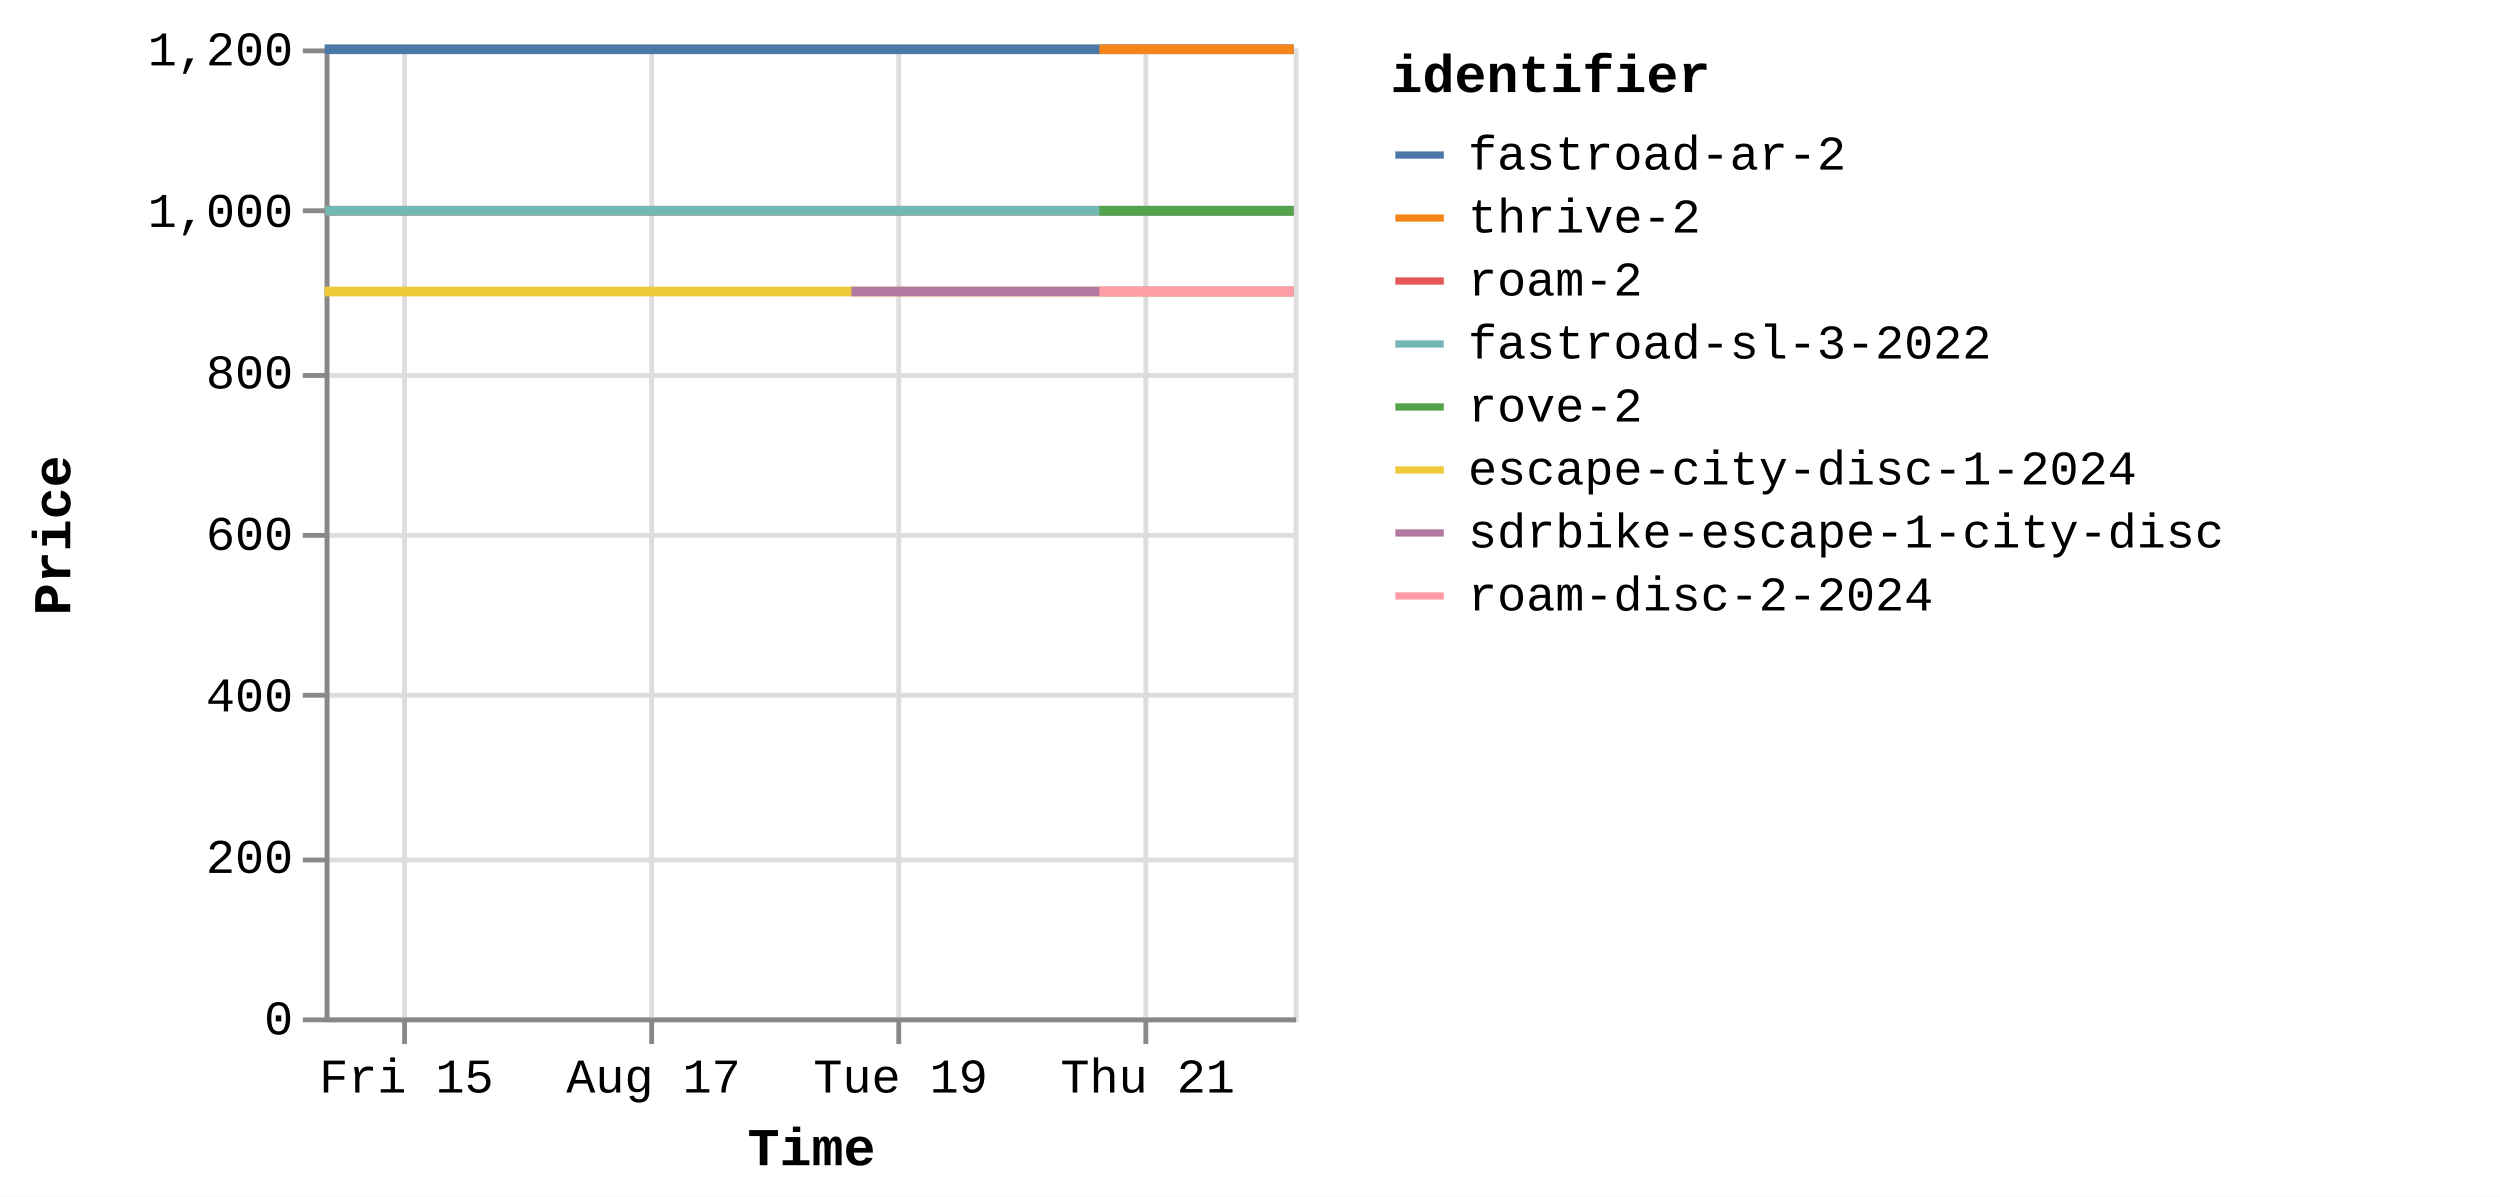
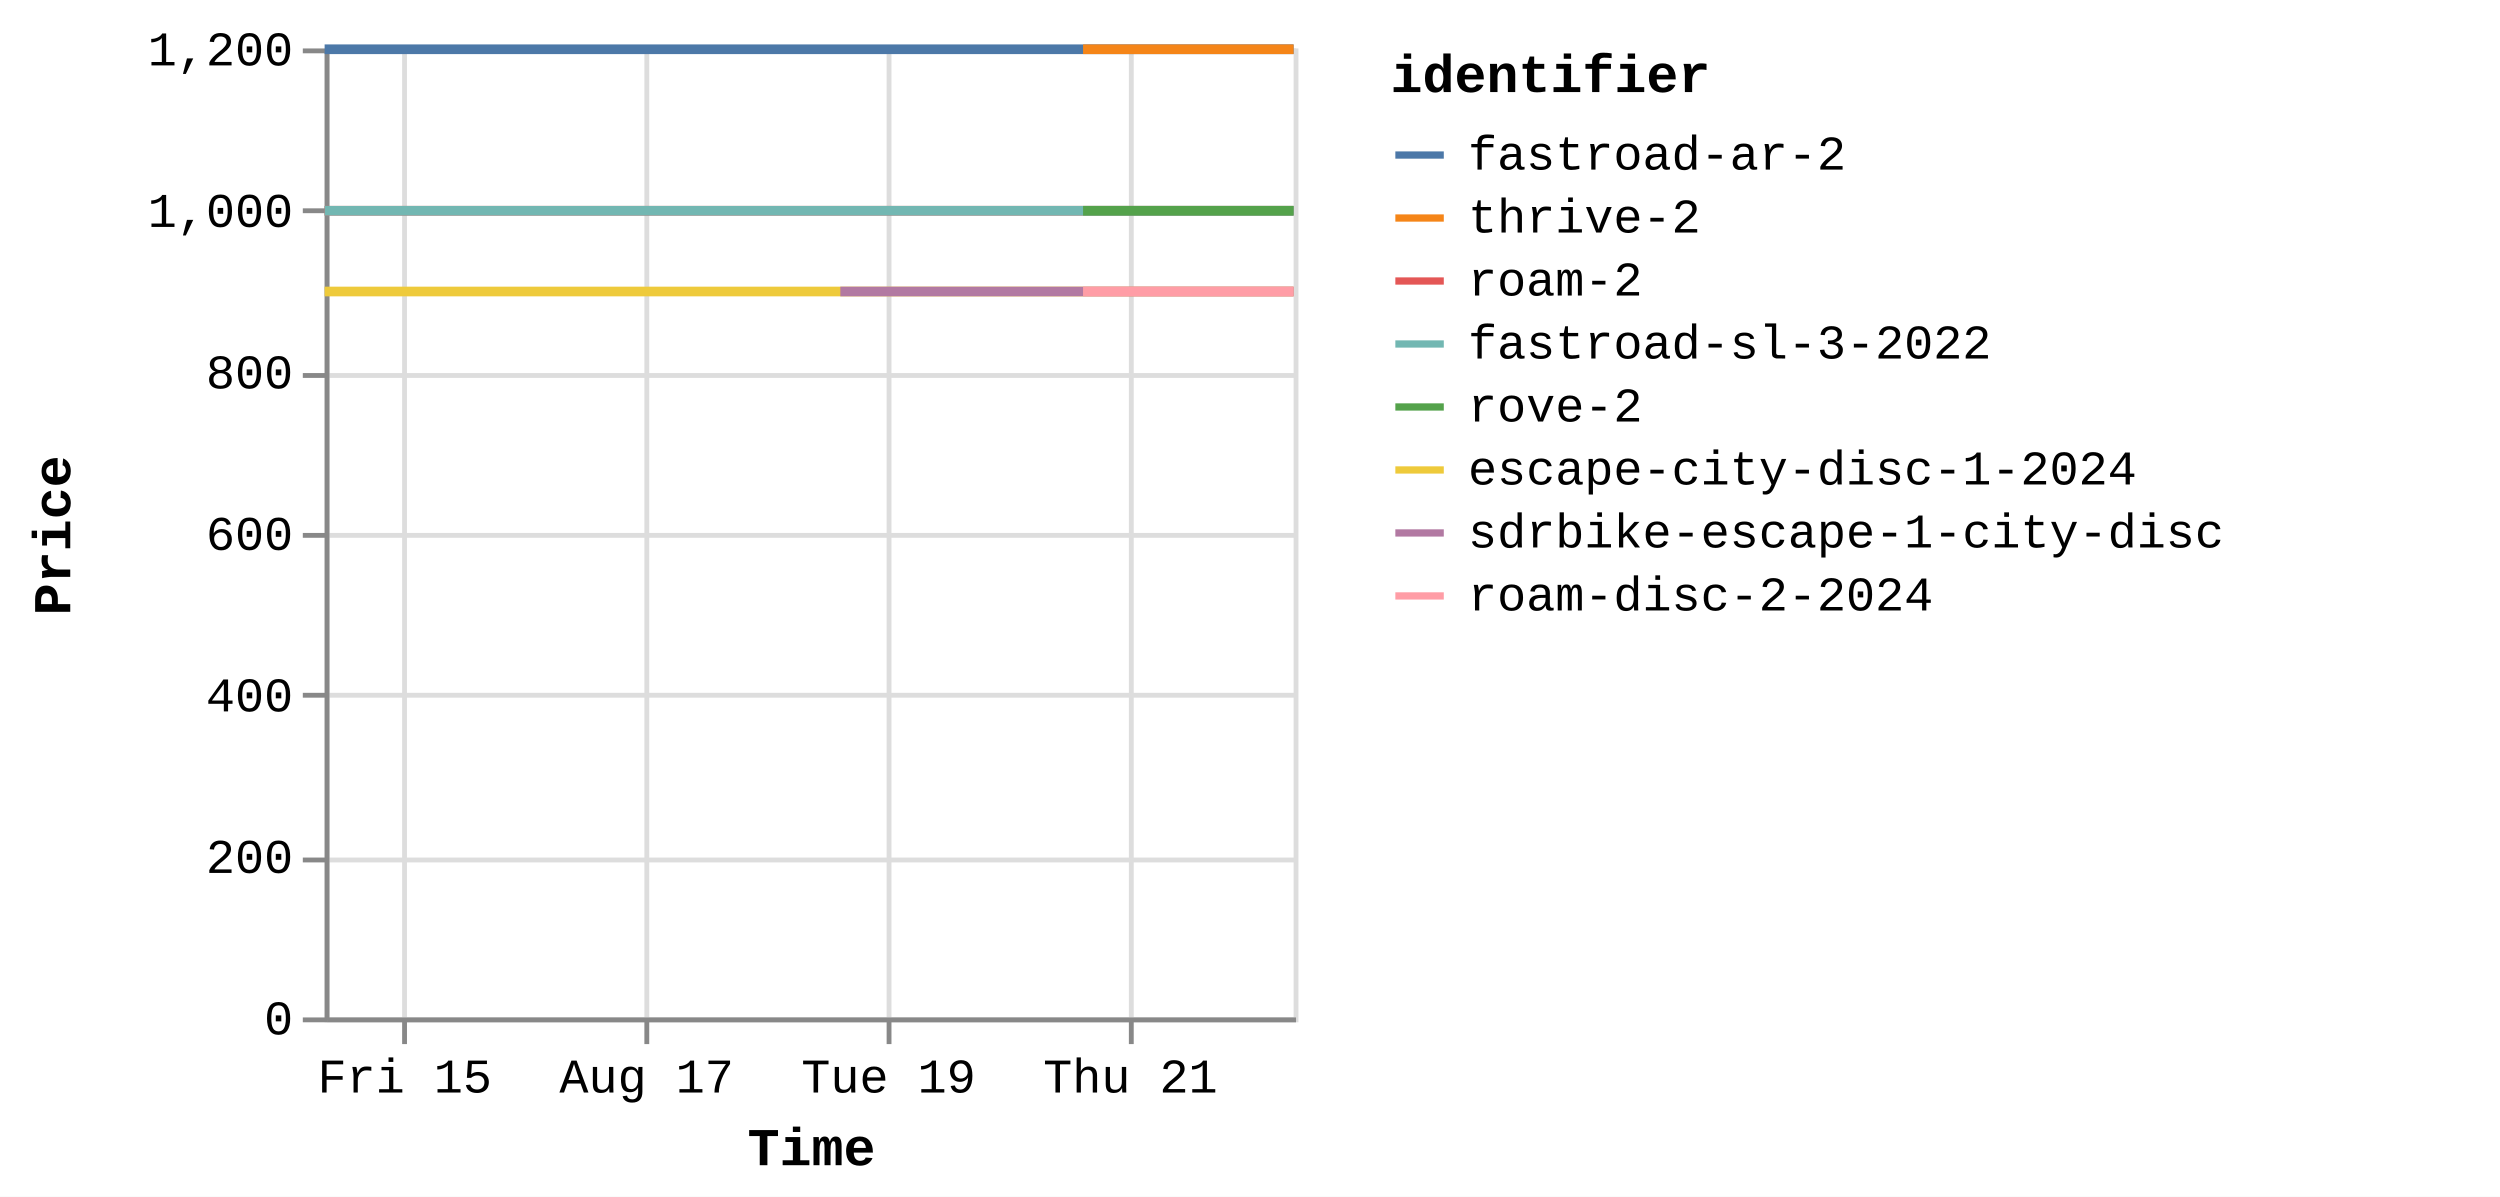
<svg xmlns="http://www.w3.org/2000/svg" version="1.1" class="marks" width="516" height="247" viewBox="0 0 516 247">
  <rect width="516" height="247" fill="white" />
  <g fill="none" stroke-miterlimit="10" transform="translate(67,10)">
    <g class="mark-group role-frame root" role="graphics-object" aria-roledescription="group mark container">
      <g transform="translate(0,0)">
        <path class="background" aria-hidden="true" d="M0.5,0.5h200v200h-200Z" stroke="#ddd" />
        <g>
          <g class="mark-group role-axis" aria-hidden="true">
            <g transform="translate(0.5,200.5)">
              <path class="background" aria-hidden="true" d="M0,0h0v0h0Z" pointer-events="none" />
              <g>
                <g class="mark-rule role-axis-grid" pointer-events="none">
                  <line transform="translate(16,-200)" x2="0" y2="200" stroke="#ddd" stroke-width="1" opacity="1" />
-                   <line transform="translate(67,-200)" x2="0" y2="200" stroke="#ddd" stroke-width="1" opacity="1" />
-                   <line transform="translate(118,-200)" x2="0" y2="200" stroke="#ddd" stroke-width="1" opacity="1" />
-                   <line transform="translate(169,-200)" x2="0" y2="200" stroke="#ddd" stroke-width="1" opacity="1" />
+                   <line transform="translate(66,-200)" x2="0" y2="200" stroke="#ddd" stroke-width="1" opacity="1" />
+                   <line transform="translate(116,-200)" x2="0" y2="200" stroke="#ddd" stroke-width="1" opacity="1" />
+                   <line transform="translate(166,-200)" x2="0" y2="200" stroke="#ddd" stroke-width="1" opacity="1" />
                </g>
              </g>
              <path class="foreground" aria-hidden="true" d="" pointer-events="none" display="none" />
            </g>
          </g>
          <g class="mark-group role-axis" aria-hidden="true">
            <g transform="translate(0.5,0.5)">
              <path class="background" aria-hidden="true" d="M0,0h0v0h0Z" pointer-events="none" />
              <g>
                <g class="mark-rule role-axis-grid" pointer-events="none">
                  <line transform="translate(0,200)" x2="200" y2="0" stroke="#ddd" stroke-width="1" opacity="1" />
                  <line transform="translate(0,167)" x2="200" y2="0" stroke="#ddd" stroke-width="1" opacity="1" />
                  <line transform="translate(0,133)" x2="200" y2="0" stroke="#ddd" stroke-width="1" opacity="1" />
                  <line transform="translate(0,100)" x2="200" y2="0" stroke="#ddd" stroke-width="1" opacity="1" />
                  <line transform="translate(0,67)" x2="200" y2="0" stroke="#ddd" stroke-width="1" opacity="1" />
                  <line transform="translate(0,33)" x2="200" y2="0" stroke="#ddd" stroke-width="1" opacity="1" />
                  <line transform="translate(0,0)" x2="200" y2="0" stroke="#ddd" stroke-width="1" opacity="1" />
                </g>
              </g>
              <path class="foreground" aria-hidden="true" d="" pointer-events="none" display="none" />
            </g>
          </g>
-           <g class="mark-group role-axis" role="graphics-symbol" aria-roledescription="axis" aria-label="X-axis titled 'Time' for a time scale with values from Thursday, 14 August 2025, 8:34:48 AM to Friday, 22 August 2025, 4:49:22 AM">
+           <g class="mark-group role-axis" role="graphics-symbol" aria-roledescription="axis" aria-label="X-axis titled 'Time' for a time scale with values from Thursday, 14 August 2025, 8:34:48 AM to Friday, 22 August 2025, 8:51:58 AM">
            <g transform="translate(0.5,200.5)">
              <path class="background" aria-hidden="true" d="M0,0h0v0h0Z" pointer-events="none" />
              <g>
                <g class="mark-rule role-axis-tick" pointer-events="none">
                  <line transform="translate(16,0)" x2="0" y2="5" stroke="#888" stroke-width="1" opacity="1" />
-                   <line transform="translate(67,0)" x2="0" y2="5" stroke="#888" stroke-width="1" opacity="1" />
-                   <line transform="translate(118,0)" x2="0" y2="5" stroke="#888" stroke-width="1" opacity="1" />
-                   <line transform="translate(169,0)" x2="0" y2="5" stroke="#888" stroke-width="1" opacity="1" />
+                   <line transform="translate(66,0)" x2="0" y2="5" stroke="#888" stroke-width="1" opacity="1" />
+                   <line transform="translate(116,0)" x2="0" y2="5" stroke="#888" stroke-width="1" opacity="1" />
+                   <line transform="translate(166,0)" x2="0" y2="5" stroke="#888" stroke-width="1" opacity="1" />
                </g>
                <g class="mark-text role-axis-label" pointer-events="none">
-                   <text text-anchor="middle" transform="translate(16.38287,15)" font-family="Liberation Mono" font-size="10px" fill="#000" opacity="1">Fri 15</text>
-                   <text text-anchor="middle" transform="translate(67.38083,15)" font-family="Liberation Mono" font-size="10px" fill="#000" opacity="1">Aug 17</text>
-                   <text text-anchor="middle" transform="translate(118.3788,15)" font-family="Liberation Mono" font-size="10px" fill="#000" opacity="1">Tue 19</text>
-                   <text text-anchor="middle" transform="translate(169.3768,15)" font-family="Liberation Mono" font-size="10px" fill="#000" opacity="1">Thu 21</text>
+                   <text text-anchor="middle" transform="translate(16.0384,15)" font-family="Liberation Mono" font-size="10px" fill="#000" opacity="1">Fri 15</text>
+                   <text text-anchor="middle" transform="translate(65.96404,15)" font-family="Liberation Mono" font-size="10px" fill="#000" opacity="1">Aug 17</text>
+                   <text text-anchor="middle" transform="translate(115.8897,15)" font-family="Liberation Mono" font-size="10px" fill="#000" opacity="1">Tue 19</text>
+                   <text text-anchor="middle" transform="translate(165.8153,15)" font-family="Liberation Mono" font-size="10px" fill="#000" opacity="1">Thu 21</text>
                </g>
                <g class="mark-rule role-axis-domain" pointer-events="none">
                  <line transform="translate(0,0)" x2="200" y2="0" stroke="#888" stroke-width="1" opacity="1" />
                </g>
                <g class="mark-text role-axis-title" pointer-events="none">
                  <text text-anchor="middle" transform="translate(100,30)" font-family="Liberation Mono" font-size="11px" font-weight="bold" fill="#000" opacity="1">Time</text>
                </g>
              </g>
              <path class="foreground" aria-hidden="true" d="" pointer-events="none" display="none" />
            </g>
          </g>
          <g class="mark-group role-axis" role="graphics-symbol" aria-roledescription="axis" aria-label="Y-axis titled 'Price' for a linear scale with values from 0 to 1,200">
            <g transform="translate(0.5,0.5)">
              <path class="background" aria-hidden="true" d="M0,0h0v0h0Z" pointer-events="none" />
              <g>
                <g class="mark-rule role-axis-tick" pointer-events="none">
                  <line transform="translate(0,200)" x2="-5" y2="0" stroke="#888" stroke-width="1" opacity="1" />
                  <line transform="translate(0,167)" x2="-5" y2="0" stroke="#888" stroke-width="1" opacity="1" />
                  <line transform="translate(0,133)" x2="-5" y2="0" stroke="#888" stroke-width="1" opacity="1" />
                  <line transform="translate(0,100)" x2="-5" y2="0" stroke="#888" stroke-width="1" opacity="1" />
                  <line transform="translate(0,67)" x2="-5" y2="0" stroke="#888" stroke-width="1" opacity="1" />
                  <line transform="translate(0,33)" x2="-5" y2="0" stroke="#888" stroke-width="1" opacity="1" />
                  <line transform="translate(0,0)" x2="-5" y2="0" stroke="#888" stroke-width="1" opacity="1" />
                </g>
                <g class="mark-text role-axis-label" pointer-events="none">
                  <text text-anchor="end" transform="translate(-7,203)" font-family="Liberation Mono" font-size="10px" fill="#000" opacity="1">0</text>
                  <text text-anchor="end" transform="translate(-7,169.6667)" font-family="Liberation Mono" font-size="10px" fill="#000" opacity="1">200</text>
                  <text text-anchor="end" transform="translate(-7,136.3333)" font-family="Liberation Mono" font-size="10px" fill="#000" opacity="1">400</text>
                  <text text-anchor="end" transform="translate(-7,103)" font-family="Liberation Mono" font-size="10px" fill="#000" opacity="1">600</text>
                  <text text-anchor="end" transform="translate(-7,69.66667)" font-family="Liberation Mono" font-size="10px" fill="#000" opacity="1">800</text>
                  <text text-anchor="end" transform="translate(-7,36.33333)" font-family="Liberation Mono" font-size="10px" fill="#000" opacity="1">1,000</text>
                  <text text-anchor="end" transform="translate(-7,3)" font-family="Liberation Mono" font-size="10px" fill="#000" opacity="1">1,200</text>
                </g>
                <g class="mark-rule role-axis-domain" pointer-events="none">
                  <line transform="translate(0,200)" x2="0" y2="-200" stroke="#888" stroke-width="1" opacity="1" />
                </g>
                <g class="mark-text role-axis-title" pointer-events="none">
                  <text text-anchor="middle" transform="translate(-51,100) rotate(-90) translate(0,-2)" font-family="Liberation Mono" font-size="11px" font-weight="bold" fill="#000" opacity="1">Price</text>
                </g>
              </g>
              <path class="foreground" aria-hidden="true" d="" pointer-events="none" display="none" />
            </g>
          </g>
          <g class="mark-group role-scope pathgroup" role="graphics-object" aria-roledescription="group mark container">
            <g transform="translate(0,0)">
              <path class="background" aria-hidden="true" d="M0,0h200v200h-200Z" />
              <g>
                <g class="mark-line role-mark marks" role="graphics-object" aria-roledescription="line mark container">
-                   <path aria-label="Time: Aug 14, 2025; Price: 899; identifier: escape-city-disc-1-2024" role="graphics-symbol" aria-roledescription="line mark" d="M0,50.167L0.212,50.167L0.379,50.167L5.08,50.167L8.817,50.167L13.008,50.167L21.609,50.167L25.831,50.167L30.495,50.167L34.32,50.167L38.491,50.167L47.026,50.167L51.298,50.167L55.825,50.167L59.769,50.167L63.95,50.167L72.622,50.167L76.788,50.167L81.336,50.167L85.287,50.167L89.482,50.167L98.193,50.167L102.381,50.167L107.078,50.167L108.727,50.167L110.868,50.167L114.957,50.167L123.499,50.167L127.815,50.167L132.344,50.167L136.299,50.167L140.446,50.167L149.007,50.167L153.281,50.167L157.995,50.167L159.901,50.167L161.789,50.167L165.975,50.167L174.49,50.167L178.799,50.167L183.349,50.167L187.305,50.167L191.46,50.167L199.996,50.167" stroke="#eeca3b" stroke-width="2" />
-                 </g>
-               </g>
-               <path class="foreground" aria-hidden="true" d="" display="none" />
-             </g>
-             <g transform="translate(0,0)">
-               <path class="background" aria-hidden="true" d="M0,0h200v200h-200Z" />
-               <g>
-                 <g class="mark-line role-mark marks" role="graphics-object" aria-roledescription="line mark container">
-                   <path aria-label="Time: Aug 14, 2025; Price: 999; identifier: roam-2" role="graphics-symbol" aria-roledescription="line mark" d="M0.001,33.5L0.212,33.5L0.38,33.5L5.081,33.5L8.817,33.5L13.009,33.5L21.609,33.5L25.832,33.5L30.495,33.5L34.32,33.5L38.491,33.5L47.026,33.5L51.299,33.5L55.825,33.5L59.77,33.5L63.991,33.5L72.623,33.5L76.789,33.5L81.336,33.5L85.287,33.5L89.483,33.5L98.194,33.5L102.381,33.5L107.079,33.5L108.727,33.5L110.868,33.5L114.957,33.5L123.5,33.5L127.815,33.5L132.344,33.5L136.3,33.5L140.447,33.5L149.007,33.5L153.282,33.5L157.996,33.5L159.903,33.5L161.791,33.5L165.976,33.5L174.491,33.5L178.801,33.5L183.35,33.5L187.306,33.5L191.462,33.5L199.997,33.5" stroke="#e45756" stroke-width="2" />
-                 </g>
-               </g>
-               <path class="foreground" aria-hidden="true" d="" display="none" />
-             </g>
-             <g transform="translate(0,0)">
-               <path class="background" aria-hidden="true" d="M0,0h200v200h-200Z" />
-               <g>
-                 <g class="mark-line role-mark marks" role="graphics-object" aria-roledescription="line mark container">
-                   <path aria-label="Time: Aug 14, 2025; Price: 999; identifier: fastroad-sl-3-2022" role="graphics-symbol" aria-roledescription="line mark" d="M0.001,33.5L0.213,33.5L0.38,33.5L5.082,33.5L8.818,33.5L13.009,33.5L21.61,33.5L25.833,33.5L30.496,33.5L34.321,33.5L38.492,33.5L47.027,33.5L51.299,33.5L55.826,33.5L59.77,33.5L63.991,33.5L72.623,33.5L76.79,33.5L81.337,33.5L85.288,33.5L89.484,33.5L98.195,33.5L102.382,33.5L107.079,33.5L108.728,33.5L110.869,33.5L114.958,33.5L123.5,33.5L127.816,33.5L132.345,33.5L136.301,33.5L140.448,33.5L149.008,33.5L153.282,33.5L157.996,33.5L159.903,33.5L161.791,33.5L165.977,33.5L174.492,33.5L178.801,33.5L183.351,33.5L187.307,33.5L191.462,33.5L199.997,33.5" stroke="#72b7b2" stroke-width="2" />
-                 </g>
-               </g>
-               <path class="foreground" aria-hidden="true" d="" display="none" />
-             </g>
-             <g transform="translate(0,0)">
-               <path class="background" aria-hidden="true" d="M0,0h200v200h-200Z" />
-               <g>
-                 <g class="mark-line role-mark marks" role="graphics-object" aria-roledescription="line mark container">
-                   <path aria-label="Time: Aug 14, 2025; Price: 1199; identifier: fastroad-ar-2" role="graphics-symbol" aria-roledescription="line mark" d="M0.002,0.167L0.213,0.167L0.381,0.167L5.082,0.167L8.819,0.167L13.01,0.167L21.611,0.167L25.833,0.167L30.497,0.167L34.321,0.167L38.492,0.167L47.027,0.167L51.3,0.167L55.826,0.167L59.771,0.167L64.012,0.167L72.624,0.167L76.79,0.167L81.337,0.167L85.288,0.167L89.484,0.167L98.195,0.167L102.383,0.167L107.08,0.167L108.729,0.167L110.869,0.167L114.958,0.167L123.501,0.167L127.817,0.167L132.346,0.167L136.302,0.167L140.448,0.167L149.008,0.167L153.283,0.167L157.997,0.167L159.904,0.167L161.792,0.167L165.978,0.167L174.492,0.167L178.802,0.167L183.351,0.167L187.307,0.167L191.463,0.167L199.998,0.167" stroke="#4c78a8" stroke-width="2" />
-                 </g>
-               </g>
-               <path class="foreground" aria-hidden="true" d="" display="none" />
-             </g>
-             <g transform="translate(0,0)">
-               <path class="background" aria-hidden="true" d="M0,0h200v200h-200Z" />
-               <g>
-                 <g class="mark-line role-mark marks" role="graphics-object" aria-roledescription="line mark container">
-                   <path aria-label="Time: Aug 18, 2025; Price: 899; identifier: sdrbike-escape-1-city-disc" role="graphics-symbol" aria-roledescription="line mark" d="M108.73,50.167L110.87,50.167L114.959,50.167L123.502,50.167L127.817,50.167L132.347,50.167L136.302,50.167L140.449,50.167L149.009,50.167L153.283,50.167L157.998,50.167L159.905,50.167L161.793,50.167L165.978,50.167L174.493,50.167L178.802,50.167L183.352,50.167L187.308,50.167L191.464,50.167L199.999,50.167" stroke="#b279a2" stroke-width="2" />
-                 </g>
-               </g>
-               <path class="foreground" aria-hidden="true" d="" display="none" />
-             </g>
-             <g transform="translate(0,0)">
-               <path class="background" aria-hidden="true" d="M0,0h200v200h-200Z" />
-               <g>
-                 <g class="mark-line role-mark marks" role="graphics-object" aria-roledescription="line mark container">
-                   <path aria-label="Time: Aug 20, 2025; Price: 899; identifier: roam-disc-2-2024" role="graphics-symbol" aria-roledescription="line mark" d="M159.902,50.167L161.79,50.167L165.975,50.167L174.491,50.167L178.8,50.167L183.35,50.167L187.306,50.167L191.461,50.167L199.996,50.167" stroke="#ff9da6" stroke-width="2" />
-                 </g>
-               </g>
-               <path class="foreground" aria-hidden="true" d="" display="none" />
-             </g>
-             <g transform="translate(0,0)">
-               <path class="background" aria-hidden="true" d="M0,0h200v200h-200Z" />
-               <g>
-                 <g class="mark-line role-mark marks" role="graphics-object" aria-roledescription="line mark container">
-                   <path aria-label="Time: Aug 20, 2025; Price: 1199; identifier: thrive-2" role="graphics-symbol" aria-roledescription="line mark" d="M159.906,0.167L161.794,0.167L165.979,0.167L174.493,0.167L178.803,0.167L183.353,0.167L187.308,0.167L191.464,0.167L199.999,0.167" stroke="#f58518" stroke-width="2" />
-                 </g>
-               </g>
-               <path class="foreground" aria-hidden="true" d="" display="none" />
-             </g>
-             <g transform="translate(0,0)">
-               <path class="background" aria-hidden="true" d="M0,0h200v200h-200Z" />
-               <g>
-                 <g class="mark-line role-mark marks" role="graphics-object" aria-roledescription="line mark container">
-                   <path aria-label="Time: Aug 20, 2025; Price: 999; identifier: rove-2" role="graphics-symbol" aria-roledescription="line mark" d="M159.906,33.5L161.794,33.5L165.98,33.5L174.494,33.5L178.804,33.5L183.354,33.5L187.309,33.5L191.465,33.5L200,33.5" stroke="#54a24b" stroke-width="2" />
+                   <path aria-label="Time: Aug 14, 2025; Price: 899; identifier: escape-city-disc-1-2024" role="graphics-symbol" aria-roledescription="line mark" d="M0,50.167L0.207,50.167L0.371,50.167L4.974,50.167L8.631,50.167L12.735,50.167L21.154,50.167L25.288,50.167L29.854,50.167L33.598,50.167L37.681,50.167L46.037,50.167L50.219,50.167L54.651,50.167L58.513,50.167L62.606,50.167L71.095,50.167L75.174,50.167L79.626,50.167L83.493,50.167L87.601,50.167L96.129,50.167L100.228,50.167L104.827,50.167L106.441,50.167L108.537,50.167L112.54,50.167L120.902,50.167L125.127,50.167L129.561,50.167L133.434,50.167L137.493,50.167L145.874,50.167L150.058,50.167L154.673,50.167L156.539,50.167L158.387,50.167L162.485,50.167L170.821,50.167L175.04,50.167L179.494,50.167L183.367,50.167L187.434,50.167L195.791,50.167L199.996,50.167" stroke="#eeca3b" stroke-width="2" />
+                 </g>
+               </g>
+               <path class="foreground" aria-hidden="true" d="" display="none" />
+             </g>
+             <g transform="translate(0,0)">
+               <path class="background" aria-hidden="true" d="M0,0h200v200h-200Z" />
+               <g>
+                 <g class="mark-line role-mark marks" role="graphics-object" aria-roledescription="line mark container">
+                   <path aria-label="Time: Aug 14, 2025; Price: 999; identifier: roam-2" role="graphics-symbol" aria-roledescription="line mark" d="M0.001,33.5L0.208,33.5L0.372,33.5L4.974,33.5L8.632,33.5L12.735,33.5L21.155,33.5L25.289,33.5L29.854,33.5L33.599,33.5L37.682,33.5L46.037,33.5L50.22,33.5L54.652,33.5L58.513,33.5L62.645,33.5L71.096,33.5L75.174,33.5L79.626,33.5L83.494,33.5L87.601,33.5L96.129,33.5L100.229,33.5L104.827,33.5L106.441,33.5L108.537,33.5L112.54,33.5L120.903,33.5L125.128,33.5L129.562,33.5L133.434,33.5L137.494,33.5L145.874,33.5L150.059,33.5L154.674,33.5L156.541,33.5L158.389,33.5L162.486,33.5L170.822,33.5L175.041,33.5L179.495,33.5L183.368,33.5L187.436,33.5L195.792,33.5L199.997,33.5" stroke="#e45756" stroke-width="2" />
+                 </g>
+               </g>
+               <path class="foreground" aria-hidden="true" d="" display="none" />
+             </g>
+             <g transform="translate(0,0)">
+               <path class="background" aria-hidden="true" d="M0,0h200v200h-200Z" />
+               <g>
+                 <g class="mark-line role-mark marks" role="graphics-object" aria-roledescription="line mark container">
+                   <path aria-label="Time: Aug 14, 2025; Price: 999; identifier: fastroad-sl-3-2022" role="graphics-symbol" aria-roledescription="line mark" d="M0.001,33.5L0.208,33.5L0.372,33.5L4.975,33.5L8.633,33.5L12.736,33.5L21.156,33.5L25.29,33.5L29.855,33.5L33.599,33.5L37.682,33.5L46.038,33.5L50.221,33.5L54.652,33.5L58.514,33.5L62.646,33.5L71.096,33.5L75.175,33.5L79.627,33.5L83.494,33.5L87.602,33.5L96.13,33.5L100.229,33.5L104.828,33.5L106.442,33.5L108.538,33.5L112.54,33.5L120.903,33.5L125.129,33.5L129.562,33.5L133.435,33.5L137.494,33.5L145.875,33.5L150.059,33.5L154.674,33.5L156.541,33.5L158.389,33.5L162.487,33.5L170.823,33.5L175.042,33.5L179.496,33.5L183.368,33.5L187.436,33.5L195.792,33.5L199.997,33.5" stroke="#72b7b2" stroke-width="2" />
+                 </g>
+               </g>
+               <path class="foreground" aria-hidden="true" d="" display="none" />
+             </g>
+             <g transform="translate(0,0)">
+               <path class="background" aria-hidden="true" d="M0,0h200v200h-200Z" />
+               <g>
+                 <g class="mark-line role-mark marks" role="graphics-object" aria-roledescription="line mark container">
+                   <path aria-label="Time: Aug 14, 2025; Price: 1199; identifier: fastroad-ar-2" role="graphics-symbol" aria-roledescription="line mark" d="M0.002,0.167L0.209,0.167L0.373,0.167L4.975,0.167L8.633,0.167L12.736,0.167L21.156,0.167L25.29,0.167L29.855,0.167L33.6,0.167L37.683,0.167L46.038,0.167L50.221,0.167L54.653,0.167L58.514,0.167L62.666,0.167L71.097,0.167L75.175,0.167L79.627,0.167L83.495,0.167L87.603,0.167L96.131,0.167L100.23,0.167L104.828,0.167L106.442,0.167L108.538,0.167L112.541,0.167L120.904,0.167L125.129,0.167L129.563,0.167L133.436,0.167L137.495,0.167L145.875,0.167L150.06,0.167L154.675,0.167L156.542,0.167L158.39,0.167L162.488,0.167L170.823,0.167L175.042,0.167L179.496,0.167L183.369,0.167L187.437,0.167L195.793,0.167L199.998,0.167" stroke="#4c78a8" stroke-width="2" />
+                 </g>
+               </g>
+               <path class="foreground" aria-hidden="true" d="" display="none" />
+             </g>
+             <g transform="translate(0,0)">
+               <path class="background" aria-hidden="true" d="M0,0h200v200h-200Z" />
+               <g>
+                 <g class="mark-line role-mark marks" role="graphics-object" aria-roledescription="line mark container">
+                   <path aria-label="Time: Aug 18, 2025; Price: 899; identifier: sdrbike-escape-1-city-disc" role="graphics-symbol" aria-roledescription="line mark" d="M106.443,50.167L108.539,50.167L112.542,50.167L120.905,50.167L125.13,50.167L129.564,50.167L133.436,50.167L137.496,50.167L145.876,50.167L150.06,50.167L154.675,50.167L156.543,50.167L158.391,50.167L162.488,50.167L170.824,50.167L175.043,50.167L179.497,50.167L183.369,50.167L187.438,50.167L195.793,50.167L199.999,50.167" stroke="#b279a2" stroke-width="2" />
+                 </g>
+               </g>
+               <path class="foreground" aria-hidden="true" d="" display="none" />
+             </g>
+             <g transform="translate(0,0)">
+               <path class="background" aria-hidden="true" d="M0,0h200v200h-200Z" />
+               <g>
+                 <g class="mark-line role-mark marks" role="graphics-object" aria-roledescription="line mark container">
+                   <path aria-label="Time: Aug 20, 2025; Price: 899; identifier: roam-disc-2-2024" role="graphics-symbol" aria-roledescription="line mark" d="M156.54,50.167L158.388,50.167L162.485,50.167L170.822,50.167L175.041,50.167L179.494,50.167L183.367,50.167L187.435,50.167L195.791,50.167L199.996,50.167" stroke="#ff9da6" stroke-width="2" />
+                 </g>
+               </g>
+               <path class="foreground" aria-hidden="true" d="" display="none" />
+             </g>
+             <g transform="translate(0,0)">
+               <path class="background" aria-hidden="true" d="M0,0h200v200h-200Z" />
+               <g>
+                 <g class="mark-line role-mark marks" role="graphics-object" aria-roledescription="line mark container">
+                   <path aria-label="Time: Aug 20, 2025; Price: 1199; identifier: thrive-2" role="graphics-symbol" aria-roledescription="line mark" d="M156.543,0.167L158.392,0.167L162.489,0.167L170.824,0.167L175.044,0.167L179.498,0.167L183.37,0.167L187.438,0.167L195.794,0.167L199.999,0.167" stroke="#f58518" stroke-width="2" />
+                 </g>
+               </g>
+               <path class="foreground" aria-hidden="true" d="" display="none" />
+             </g>
+             <g transform="translate(0,0)">
+               <path class="background" aria-hidden="true" d="M0,0h200v200h-200Z" />
+               <g>
+                 <g class="mark-line role-mark marks" role="graphics-object" aria-roledescription="line mark container">
+                   <path aria-label="Time: Aug 20, 2025; Price: 999; identifier: rove-2" role="graphics-symbol" aria-roledescription="line mark" d="M156.544,33.5L158.392,33.5L162.49,33.5L170.825,33.5L175.044,33.5L179.498,33.5L183.37,33.5L187.439,33.5L195.795,33.5L200,33.5" stroke="#54a24b" stroke-width="2" />
                </g>
              </g>
              <path class="foreground" aria-hidden="true" d="" display="none" />
            </g>
          </g>
          <g class="mark-group role-legend" role="graphics-symbol" aria-roledescription="legend" aria-label="Symbol legend titled 'identifier' for stroke color with 8 values: fastroad-ar-2, thrive-2, roam-2, fastroad-sl-3-2022, rove-2, ending with roam-disc-2-2024">
            <g transform="translate(220,0)">
              <path class="background" aria-hidden="true" d="M0,0h224v118h-224Z" pointer-events="none" />
              <g>
                <g class="mark-group role-legend-entry">
                  <g transform="translate(0,16)">
                    <path class="background" aria-hidden="true" d="M0,0h0v0h0Z" pointer-events="none" />
                    <g>
                      <g class="mark-group role-scope" role="graphics-object" aria-roledescription="group mark container">
                        <g transform="translate(0,0)">
                          <path class="background" aria-hidden="true" d="M0,0h224v11h-224Z" pointer-events="none" opacity="1" />
                          <g>
                            <g class="mark-symbol role-legend-symbol" pointer-events="none">
                              <path transform="translate(6,6)" d="M-5,0L5,0" stroke="#4c78a8" stroke-width="1.5" opacity="1" />
                            </g>
                            <g class="mark-text role-legend-label" pointer-events="none">
                              <text text-anchor="start" transform="translate(16,9)" font-family="Liberation Mono" font-size="10px" fill="#000" opacity="1">fastroad-ar-2</text>
                            </g>
                          </g>
                          <path class="foreground" aria-hidden="true" d="" pointer-events="none" display="none" />
                        </g>
                        <g transform="translate(0,13)">
                          <path class="background" aria-hidden="true" d="M0,0h224v11h-224Z" pointer-events="none" opacity="1" />
                          <g>
                            <g class="mark-symbol role-legend-symbol" pointer-events="none">
                              <path transform="translate(6,6)" d="M-5,0L5,0" stroke="#f58518" stroke-width="1.5" opacity="1" />
                            </g>
                            <g class="mark-text role-legend-label" pointer-events="none">
                              <text text-anchor="start" transform="translate(16,9)" font-family="Liberation Mono" font-size="10px" fill="#000" opacity="1">thrive-2</text>
                            </g>
                          </g>
                          <path class="foreground" aria-hidden="true" d="" pointer-events="none" display="none" />
                        </g>
                        <g transform="translate(0,26)">
                          <path class="background" aria-hidden="true" d="M0,0h224v11h-224Z" pointer-events="none" opacity="1" />
                          <g>
                            <g class="mark-symbol role-legend-symbol" pointer-events="none">
                              <path transform="translate(6,6)" d="M-5,0L5,0" stroke="#e45756" stroke-width="1.5" opacity="1" />
                            </g>
                            <g class="mark-text role-legend-label" pointer-events="none">
                              <text text-anchor="start" transform="translate(16,9)" font-family="Liberation Mono" font-size="10px" fill="#000" opacity="1">roam-2</text>
                            </g>
                          </g>
                          <path class="foreground" aria-hidden="true" d="" pointer-events="none" display="none" />
                        </g>
                        <g transform="translate(0,39)">
                          <path class="background" aria-hidden="true" d="M0,0h224v11h-224Z" pointer-events="none" opacity="1" />
                          <g>
                            <g class="mark-symbol role-legend-symbol" pointer-events="none">
                              <path transform="translate(6,6)" d="M-5,0L5,0" stroke="#72b7b2" stroke-width="1.5" opacity="1" />
                            </g>
                            <g class="mark-text role-legend-label" pointer-events="none">
                              <text text-anchor="start" transform="translate(16,9)" font-family="Liberation Mono" font-size="10px" fill="#000" opacity="1">fastroad-sl-3-2022</text>
                            </g>
                          </g>
                          <path class="foreground" aria-hidden="true" d="" pointer-events="none" display="none" />
                        </g>
                        <g transform="translate(0,52)">
                          <path class="background" aria-hidden="true" d="M0,0h224v11h-224Z" pointer-events="none" opacity="1" />
                          <g>
                            <g class="mark-symbol role-legend-symbol" pointer-events="none">
                              <path transform="translate(6,6)" d="M-5,0L5,0" stroke="#54a24b" stroke-width="1.5" opacity="1" />
                            </g>
                            <g class="mark-text role-legend-label" pointer-events="none">
                              <text text-anchor="start" transform="translate(16,9)" font-family="Liberation Mono" font-size="10px" fill="#000" opacity="1">rove-2</text>
                            </g>
                          </g>
                          <path class="foreground" aria-hidden="true" d="" pointer-events="none" display="none" />
                        </g>
                        <g transform="translate(0,65)">
                          <path class="background" aria-hidden="true" d="M0,0h224v11h-224Z" pointer-events="none" opacity="1" />
                          <g>
                            <g class="mark-symbol role-legend-symbol" pointer-events="none">
                              <path transform="translate(6,6)" d="M-5,0L5,0" stroke="#eeca3b" stroke-width="1.5" opacity="1" />
                            </g>
                            <g class="mark-text role-legend-label" pointer-events="none">
                              <text text-anchor="start" transform="translate(16,9)" font-family="Liberation Mono" font-size="10px" fill="#000" opacity="1">escape-city-disc-1-2024</text>
                            </g>
                          </g>
                          <path class="foreground" aria-hidden="true" d="" pointer-events="none" display="none" />
                        </g>
                        <g transform="translate(0,78)">
                          <path class="background" aria-hidden="true" d="M0,0h224v11h-224Z" pointer-events="none" opacity="1" />
                          <g>
                            <g class="mark-symbol role-legend-symbol" pointer-events="none">
                              <path transform="translate(6,6)" d="M-5,0L5,0" stroke="#b279a2" stroke-width="1.5" opacity="1" />
                            </g>
                            <g class="mark-text role-legend-label" pointer-events="none">
                              <text text-anchor="start" transform="translate(16,9)" font-family="Liberation Mono" font-size="10px" fill="#000" opacity="1">sdrbike-escape-1-city-disc</text>
                            </g>
                          </g>
                          <path class="foreground" aria-hidden="true" d="" pointer-events="none" display="none" />
                        </g>
                        <g transform="translate(0,91)">
                          <path class="background" aria-hidden="true" d="M0,0h224v11h-224Z" pointer-events="none" opacity="1" />
                          <g>
                            <g class="mark-symbol role-legend-symbol" pointer-events="none">
                              <path transform="translate(6,6)" d="M-5,0L5,0" stroke="#ff9da6" stroke-width="1.5" opacity="1" />
                            </g>
                            <g class="mark-text role-legend-label" pointer-events="none">
                              <text text-anchor="start" transform="translate(16,9)" font-family="Liberation Mono" font-size="10px" fill="#000" opacity="1">roam-disc-2-2024</text>
                            </g>
                          </g>
                          <path class="foreground" aria-hidden="true" d="" pointer-events="none" display="none" />
                        </g>
                      </g>
                    </g>
                    <path class="foreground" aria-hidden="true" d="" pointer-events="none" display="none" />
                  </g>
                </g>
                <g class="mark-text role-legend-title" pointer-events="none">
                  <text text-anchor="start" transform="translate(0,9)" font-family="Liberation Mono" font-size="11px" font-weight="bold" fill="#000" opacity="1">identifier</text>
                </g>
              </g>
              <path class="foreground" aria-hidden="true" d="" pointer-events="none" display="none" />
            </g>
          </g>
        </g>
        <path class="foreground" aria-hidden="true" d="" display="none" />
      </g>
    </g>
  </g>
</svg>
